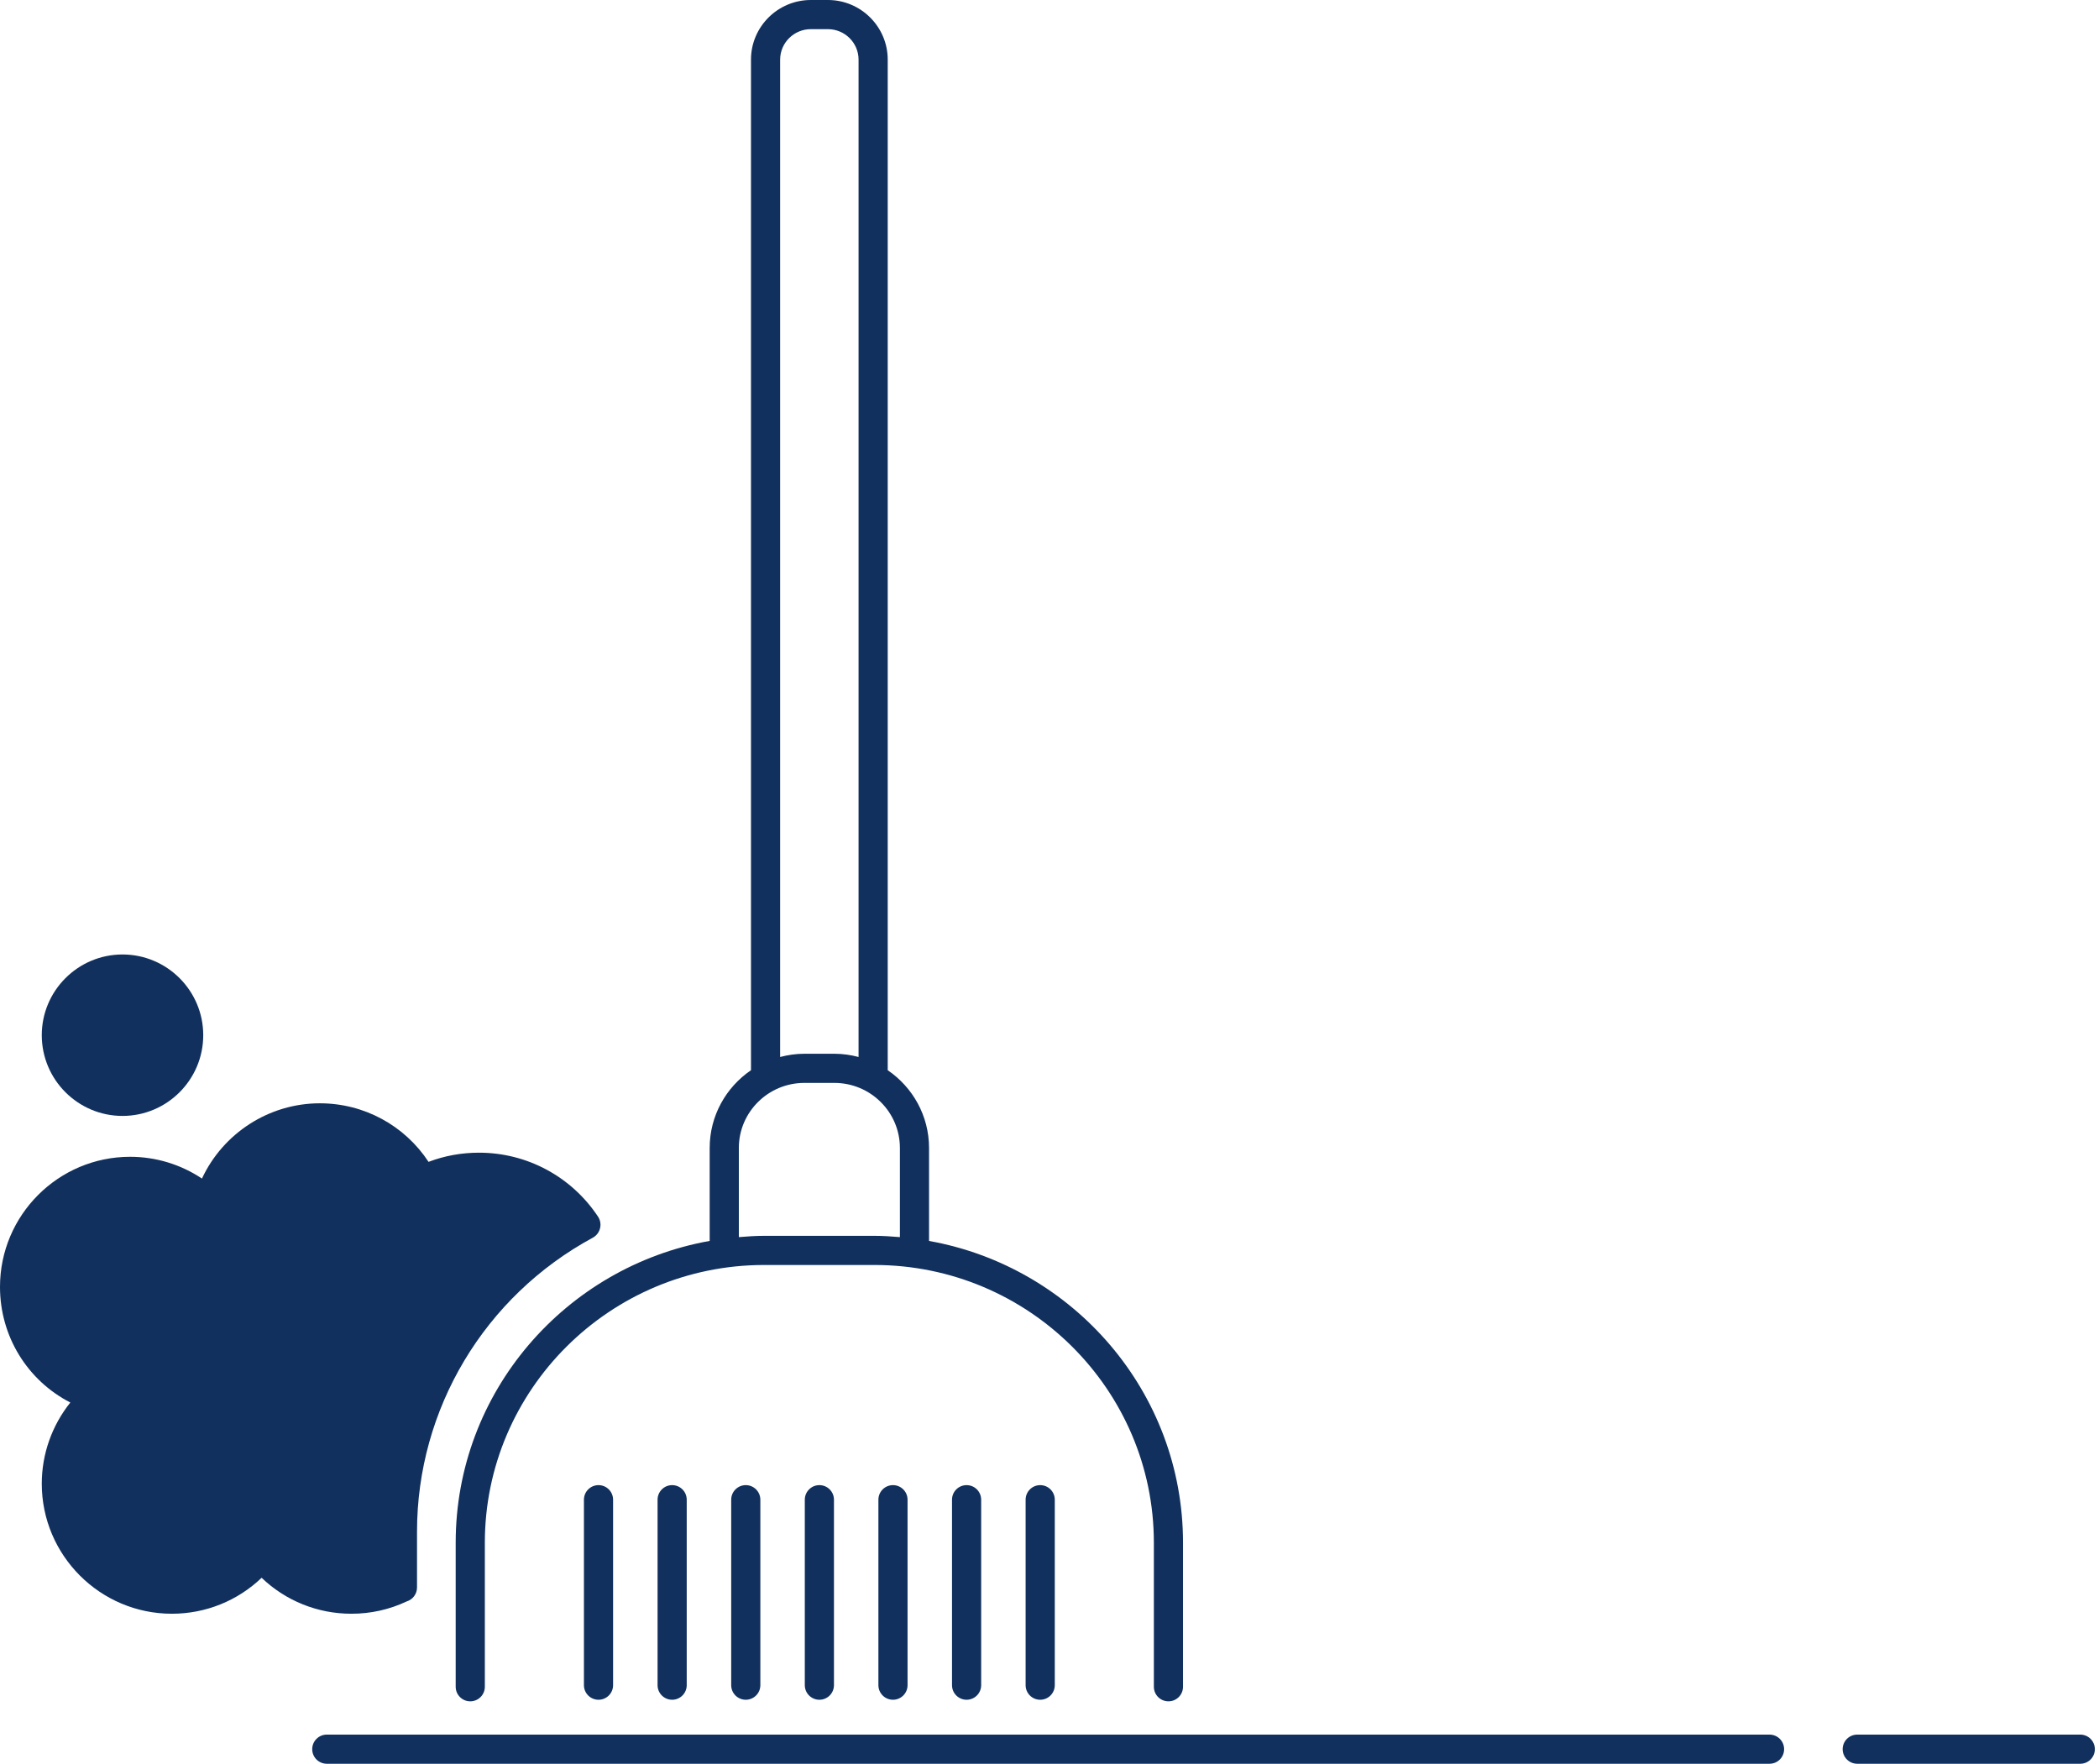
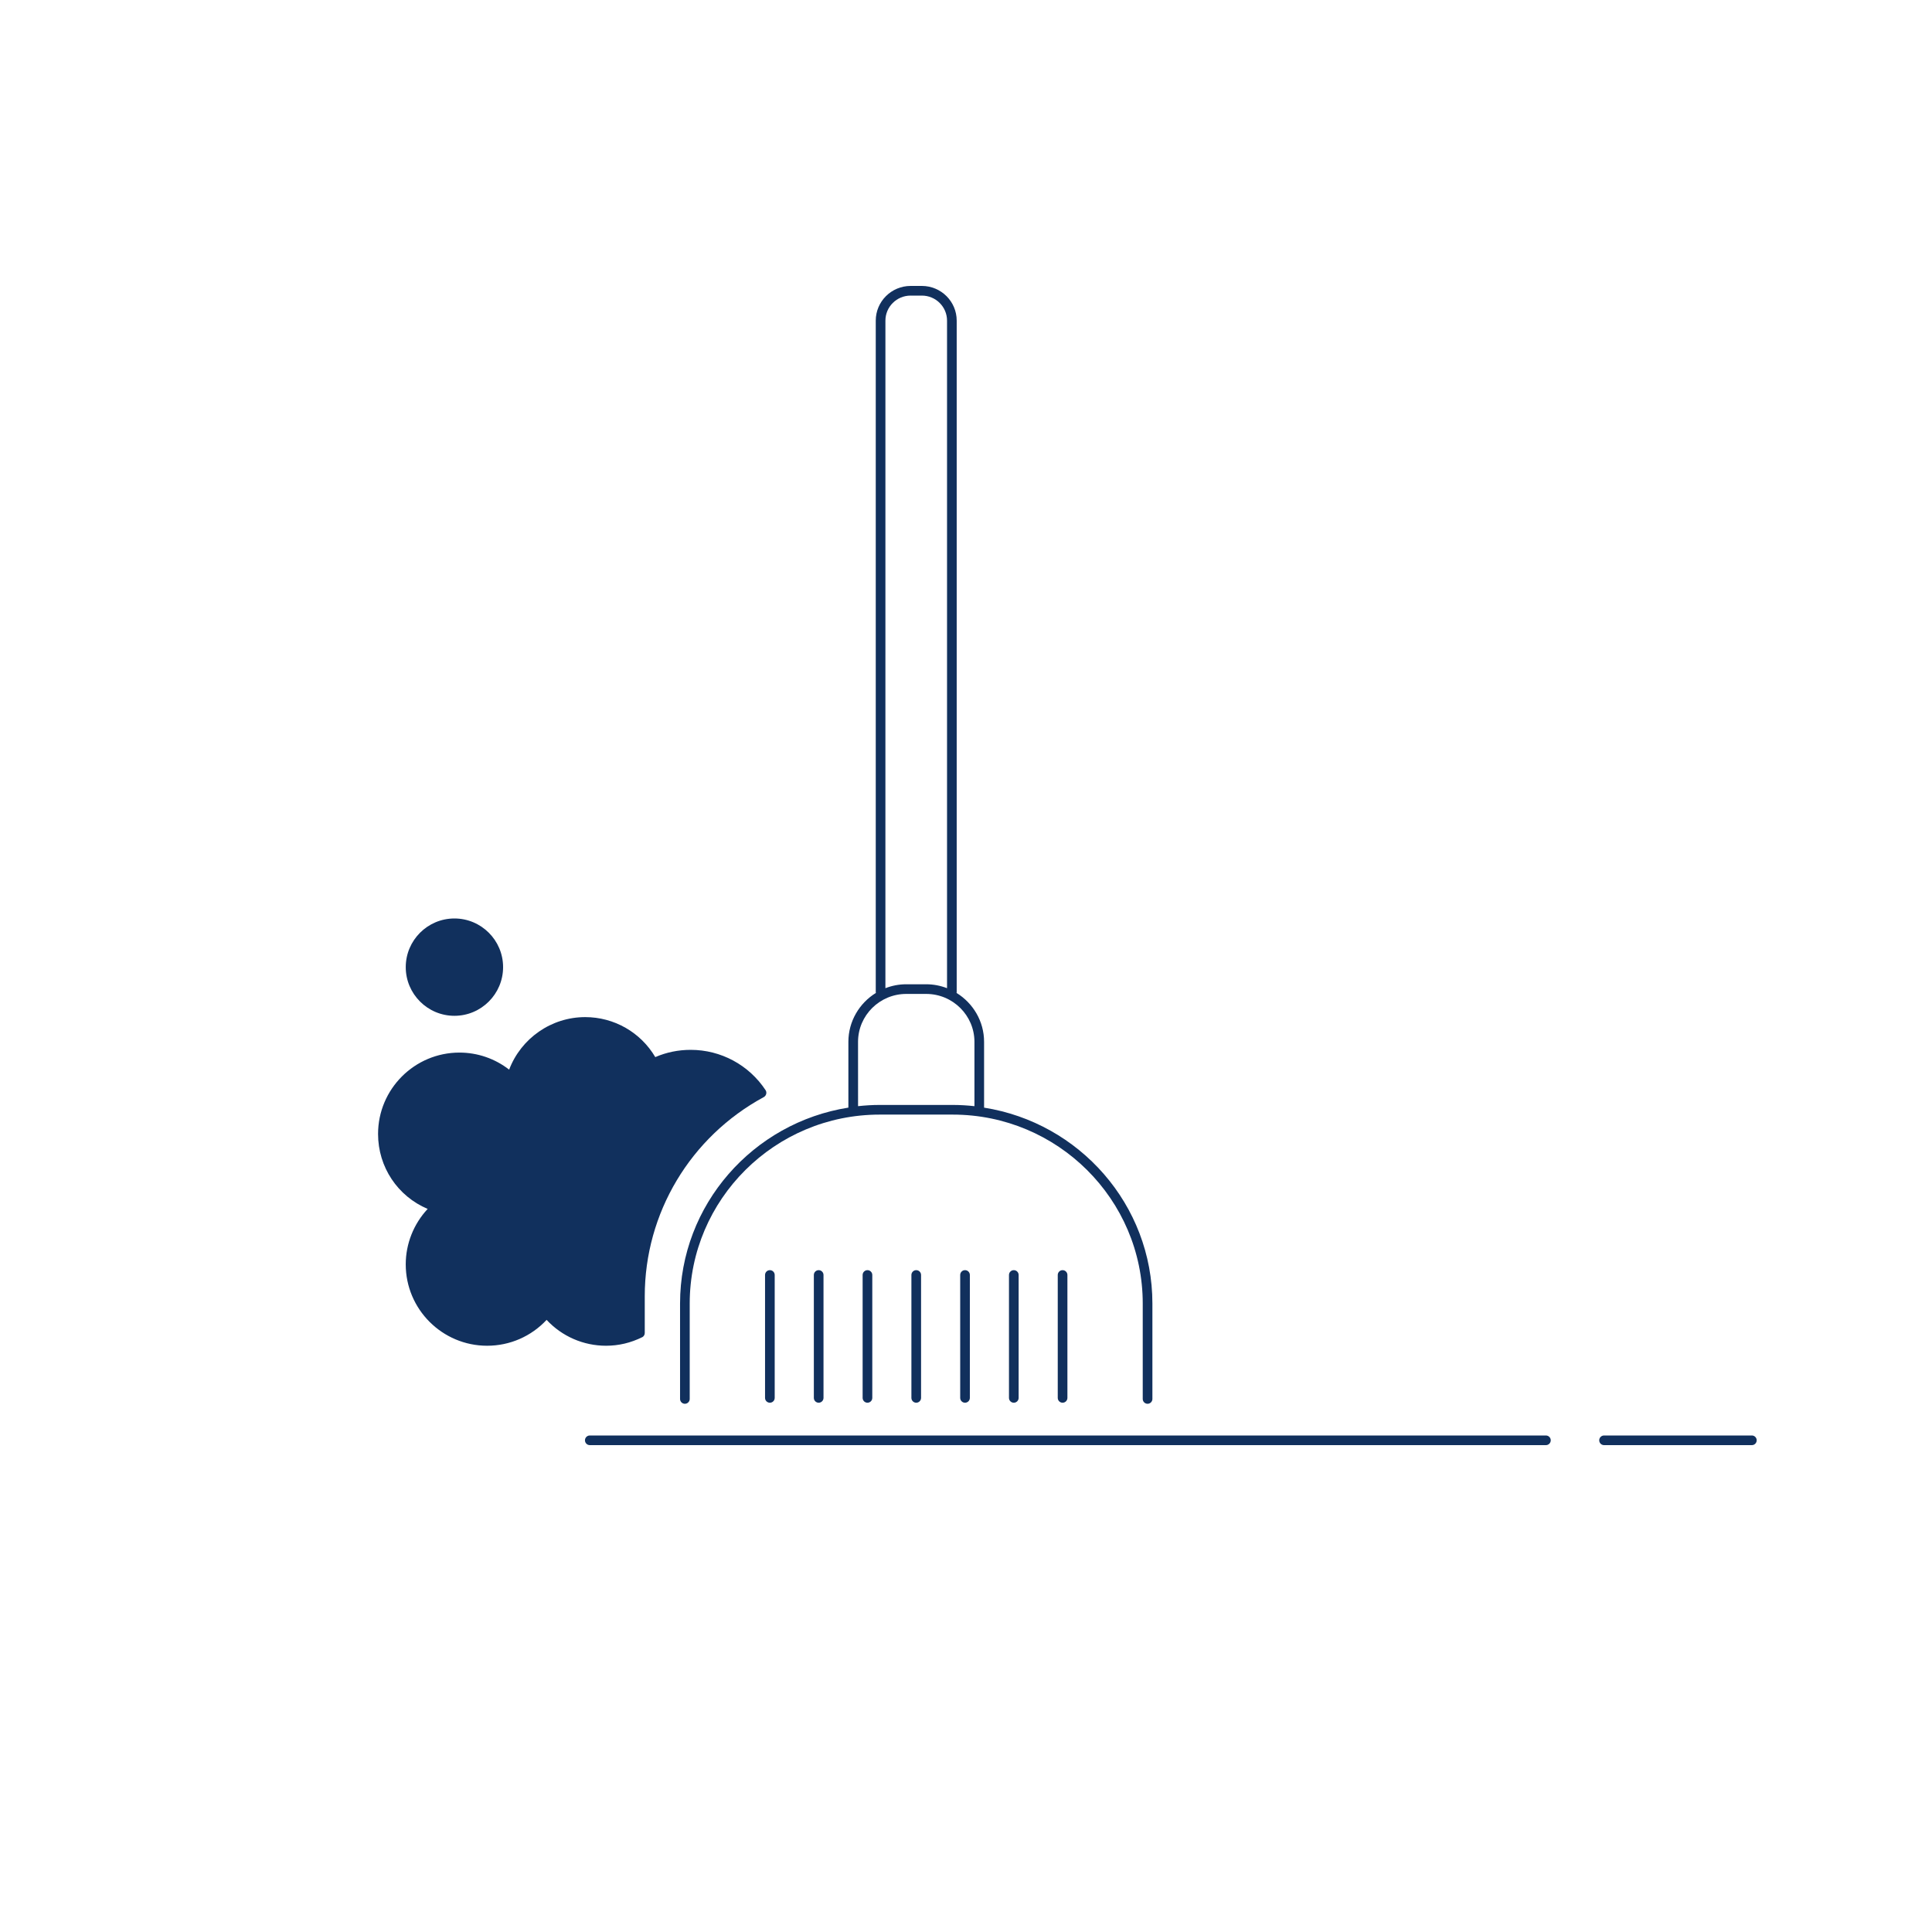
- <svg xmlns="http://www.w3.org/2000/svg" width="144" height="121" viewBox="0 0 144 121" fill="none">
-   <path d="M121.396 119.001H22.419C21.867 119.001 21.419 119.448 21.419 120.001C21.419 120.554 21.867 121.001 22.419 121.001H121.397C121.95 121.001 122.397 120.554 122.397 120.001C122.397 119.448 121.949 119.001 121.396 119.001Z" fill="#11305D" />
-   <path d="M142.716 119.001H127.414C126.861 119.001 126.414 119.448 126.414 120.001C126.414 120.554 126.861 121.001 127.414 121.001H142.716C143.269 121.001 143.716 120.554 143.716 120.001C143.716 119.448 143.269 119.001 142.716 119.001Z" fill="#11305D" />
-   <path d="M8.405 76.557C11.459 76.557 13.943 74.073 13.943 71.018C13.943 67.965 11.459 65.481 8.405 65.481C5.351 65.481 2.866 67.965 2.866 71.018C2.866 74.073 5.351 76.557 8.405 76.557Z" fill="#11305D" />
-   <path d="M31.262 105.838V115.718C31.262 116.271 31.71 116.718 32.262 116.718C32.814 116.718 33.262 116.271 33.262 115.718V105.838C33.262 95.331 41.859 86.783 52.425 86.783H59.989C70.56 86.783 79.16 95.331 79.16 105.838V115.718C79.16 116.271 79.607 116.718 80.16 116.718C80.713 116.718 81.16 116.271 81.16 115.718V105.838C81.16 95.502 73.626 86.9 63.736 85.134V78.755C63.736 76.542 62.611 74.586 60.901 73.421V4.09C60.901 1.835 59.059 0 56.795 0H55.629C53.364 0 51.521 1.834 51.521 4.09V73.421C49.812 74.586 48.687 76.542 48.687 78.755V85.132C38.798 86.897 31.262 95.5 31.262 105.838ZM53.521 4.09C53.521 2.938 54.467 2 55.629 2H56.795C57.957 2 58.901 2.938 58.901 4.09V72.514C58.37 72.374 57.816 72.292 57.241 72.292H55.179C54.605 72.292 54.051 72.374 53.52 72.514V4.09H53.521ZM50.687 78.755C50.687 76.294 52.703 74.292 55.18 74.292H57.242C59.721 74.292 61.737 76.294 61.737 78.755V84.871C61.159 84.824 60.58 84.783 59.99 84.783H52.426C51.839 84.783 51.262 84.824 50.688 84.871V78.755H50.687Z" fill="#11305D" />
-   <path d="M40.06 102.886V115.61C40.06 116.163 40.508 116.61 41.06 116.61C41.612 116.61 42.06 116.163 42.06 115.61V102.886C42.06 102.333 41.612 101.886 41.06 101.886C40.508 101.886 40.06 102.334 40.06 102.886Z" fill="#11305D" />
-   <path d="M45.112 102.886V115.61C45.112 116.163 45.56 116.61 46.112 116.61C46.664 116.61 47.112 116.163 47.112 115.61V102.886C47.112 102.333 46.664 101.886 46.112 101.886C45.56 101.886 45.112 102.334 45.112 102.886Z" fill="#11305D" />
-   <path d="M50.163 102.886V115.61C50.163 116.163 50.611 116.61 51.163 116.61C51.715 116.61 52.163 116.163 52.163 115.61V102.886C52.163 102.333 51.715 101.886 51.163 101.886C50.611 101.886 50.163 102.334 50.163 102.886Z" fill="#11305D" />
-   <path d="M55.213 102.886V115.61C55.213 116.163 55.661 116.61 56.213 116.61C56.765 116.61 57.213 116.163 57.213 115.61V102.886C57.213 102.333 56.765 101.886 56.213 101.886C55.661 101.886 55.213 102.334 55.213 102.886Z" fill="#11305D" />
-   <path d="M60.262 102.886V115.61C60.262 116.163 60.71 116.61 61.262 116.61C61.814 116.61 62.262 116.163 62.262 115.61V102.886C62.262 102.333 61.814 101.886 61.262 101.886C60.71 101.886 60.262 102.334 60.262 102.886Z" fill="#11305D" />
-   <path d="M65.312 102.886V115.61C65.312 116.163 65.759 116.61 66.312 116.61C66.865 116.61 67.312 116.163 67.312 115.61V102.886C67.312 102.333 66.865 101.886 66.312 101.886C65.759 101.886 65.312 102.334 65.312 102.886Z" fill="#11305D" />
-   <path d="M70.362 102.886V115.61C70.362 116.163 70.809 116.61 71.362 116.61C71.915 116.61 72.362 116.163 72.362 115.61V102.886C72.362 102.333 71.915 101.886 71.362 101.886C70.809 101.886 70.362 102.334 70.362 102.886Z" fill="#11305D" />
-   <path d="M27.905 109.863C28.316 109.736 28.609 109.353 28.609 108.908V105.08C28.609 96.666 33.231 88.936 40.672 84.909C40.995 84.734 41.196 84.389 41.196 84.022C41.196 83.826 41.138 83.633 41.03 83.47C39.21 80.721 36.156 79.079 32.862 79.079C31.663 79.079 30.503 79.29 29.4 79.708C27.757 77.21 24.976 75.691 21.942 75.691C18.445 75.691 15.298 77.754 13.855 80.854C12.4 79.884 10.693 79.361 8.925 79.361C4.004 79.361 0 83.365 0 88.287C0 91.685 1.887 94.709 4.825 96.219C3.567 97.79 2.866 99.751 2.866 101.785C2.866 106.706 6.87 110.709 11.792 110.709C14.108 110.709 16.297 109.822 17.948 108.242C19.6 109.822 21.788 110.709 24.104 110.709C25.434 110.71 26.712 110.424 27.905 109.863Z" fill="#11305D" />
+ <svg xmlns="http://www.w3.org/2000/svg" version="1.1" x="0px" y="0px" width="200px" height="200px" viewBox="0 0 200 200" enable-background="new 0 0 200 200" xml:space="preserve">
+   <g id="Layer_1">
+ </g>
+   <g id="Layer_2">
+     <g>
+       <path d="M160.033,148.6H61.055c-0.275,0-0.5,0.225-0.5,0.5s0.225,0.5,0.5,0.5h98.978c0.275,0,0.5-0.225,0.5-0.5    S160.309,148.6,160.033,148.6z" fill="#11305D" />
+       <path d="M181.352,148.6h-15.301c-0.277,0-0.5,0.225-0.5,0.5s0.223,0.5,0.5,0.5h15.301c0.277,0,0.5-0.225,0.5-0.5    S181.629,148.6,181.352,148.6z" fill="#11305D" />
+       <path d="M47.042,105.156c2.778,0,5.038-2.26,5.038-5.039c0-2.776-2.26-5.037-5.038-5.037c-2.777,0-5.039,2.261-5.039,5.037    C42.002,102.896,44.264,105.156,47.042,105.156z" fill="#11305D" />
+       <path d="M70.399,134.938v9.881c0,0.275,0.224,0.5,0.5,0.5c0.275,0,0.5-0.225,0.5-0.5v-9.881c0-10.781,8.82-19.555,19.662-19.555    h7.564c10.847,0,19.671,8.771,19.671,19.555v9.881c0,0.275,0.223,0.5,0.5,0.5c0.275,0,0.5-0.225,0.5-0.5v-9.881    c0-10.232-7.566-18.719-17.424-20.275v-6.809c0-2.139-1.145-4.014-2.851-5.066c0.005-0.023,0.016-0.045,0.016-0.07V33.19    c0-1.979-1.618-3.59-3.605-3.59h-1.166c-1.989,0-3.608,1.61-3.608,3.59v69.527c0,0.023,0.011,0.047,0.015,0.07    c-1.705,1.053-2.849,2.928-2.849,5.066v6.807C77.967,116.215,70.399,124.703,70.399,134.938z M91.658,33.19    c0-1.428,1.17-2.59,2.608-2.59h1.166c1.438,0,2.605,1.162,2.605,2.59v69.107c-0.671-0.26-1.398-0.406-2.16-0.406h-2.062    c-0.762,0-1.487,0.146-2.158,0.406L91.658,33.19L91.658,33.19z M88.824,107.854c0-2.736,2.239-4.963,4.993-4.963h2.062    c2.755,0,4.995,2.227,4.995,4.963v6.656c-0.738-0.08-1.486-0.127-2.247-0.127h-7.563c-0.758,0-1.502,0.047-2.238,0.127    L88.824,107.854L88.824,107.854z" fill="#11305D" />
+       <path d="M79.197,131.986v12.723c0,0.277,0.224,0.5,0.5,0.5s0.5-0.223,0.5-0.5v-12.723c0-0.277-0.224-0.5-0.5-0.5    S79.197,131.709,79.197,131.986z" fill="#11305D" />
+       <path d="M84.249,131.986v12.723c0,0.277,0.225,0.5,0.5,0.5s0.5-0.223,0.5-0.5v-12.723c0-0.277-0.225-0.5-0.5-0.5    S84.249,131.709,84.249,131.986z" fill="#11305D" />
+       <path d="M89.299,131.986v12.723c0,0.277,0.225,0.5,0.5,0.5c0.276,0,0.5-0.223,0.5-0.5v-12.723c0-0.277-0.224-0.5-0.5-0.5    C89.524,131.486,89.299,131.709,89.299,131.986z" fill="#11305D" />
+       <path d="M94.348,131.986v12.723c0,0.277,0.225,0.5,0.5,0.5c0.276,0,0.5-0.223,0.5-0.5v-12.723c0-0.277-0.224-0.5-0.5-0.5    C94.573,131.486,94.348,131.709,94.348,131.986z" fill="#11305D" />
+       <path d="M99.399,131.986v12.723c0,0.277,0.224,0.5,0.5,0.5c0.275,0,0.5-0.223,0.5-0.5v-12.723c0-0.277-0.225-0.5-0.5-0.5    C99.623,131.486,99.399,131.709,99.399,131.986z" fill="#11305D" />
+       <path d="M104.449,131.986v12.723c0,0.277,0.223,0.5,0.5,0.5c0.275,0,0.5-0.223,0.5-0.5v-12.723c0-0.277-0.225-0.5-0.5-0.5    C104.672,131.486,104.449,131.709,104.449,131.986z" fill="#11305D" />
+       <path d="M109.498,131.986v12.723c0,0.277,0.225,0.5,0.5,0.5s0.5-0.223,0.5-0.5v-12.723c0-0.277-0.225-0.5-0.5-0.5    S109.498,131.709,109.498,131.986z" fill="#11305D" />
+       <path d="M66.516,138.41c0.144-0.092,0.229-0.25,0.229-0.42v-3.811c0-8.598,4.722-16.494,12.323-20.609    c0.123-0.066,0.215-0.189,0.248-0.326c0.035-0.137,0.01-0.279-0.067-0.396c-1.728-2.609-4.625-4.168-7.751-4.168    c-1.275,0-2.506,0.252-3.664,0.75c-1.516-2.562-4.255-4.139-7.256-4.139c-3.508,0-6.643,2.201-7.871,5.438    c-1.473-1.145-3.273-1.766-5.146-1.766c-4.646,0-8.424,3.779-8.424,8.426c0,3.426,2.032,6.447,5.135,7.758    c-1.45,1.555-2.27,3.604-2.27,5.74c0,4.645,3.78,8.424,8.426,8.424c2.353,0,4.563-0.969,6.156-2.678    c1.594,1.709,3.807,2.678,6.156,2.678C64.036,139.309,65.278,139.023,66.516,138.41z" fill="#11305D" />
+     </g>
+   </g>
</svg>
